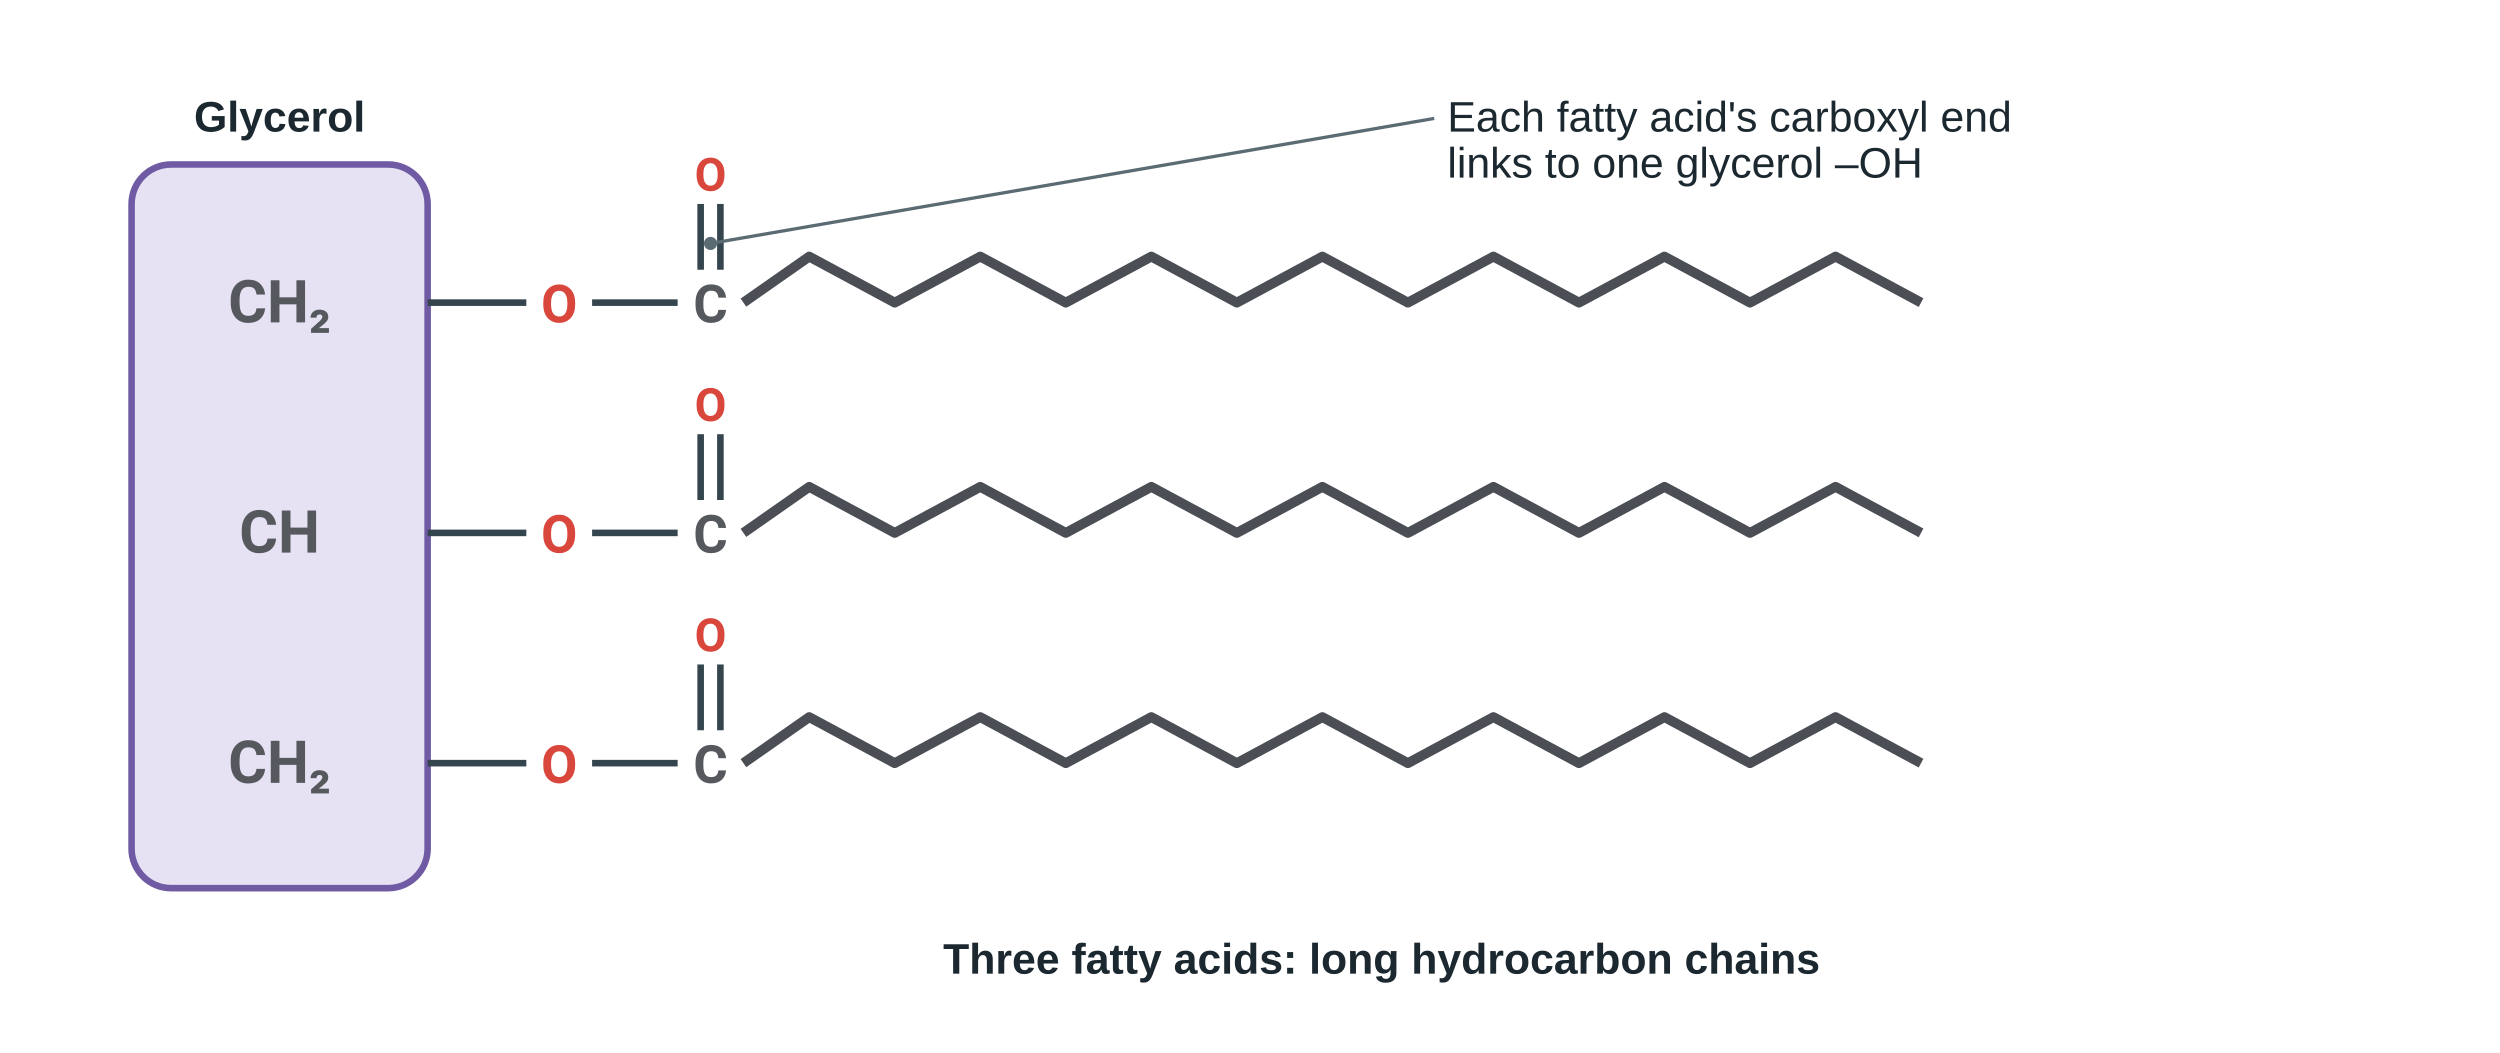
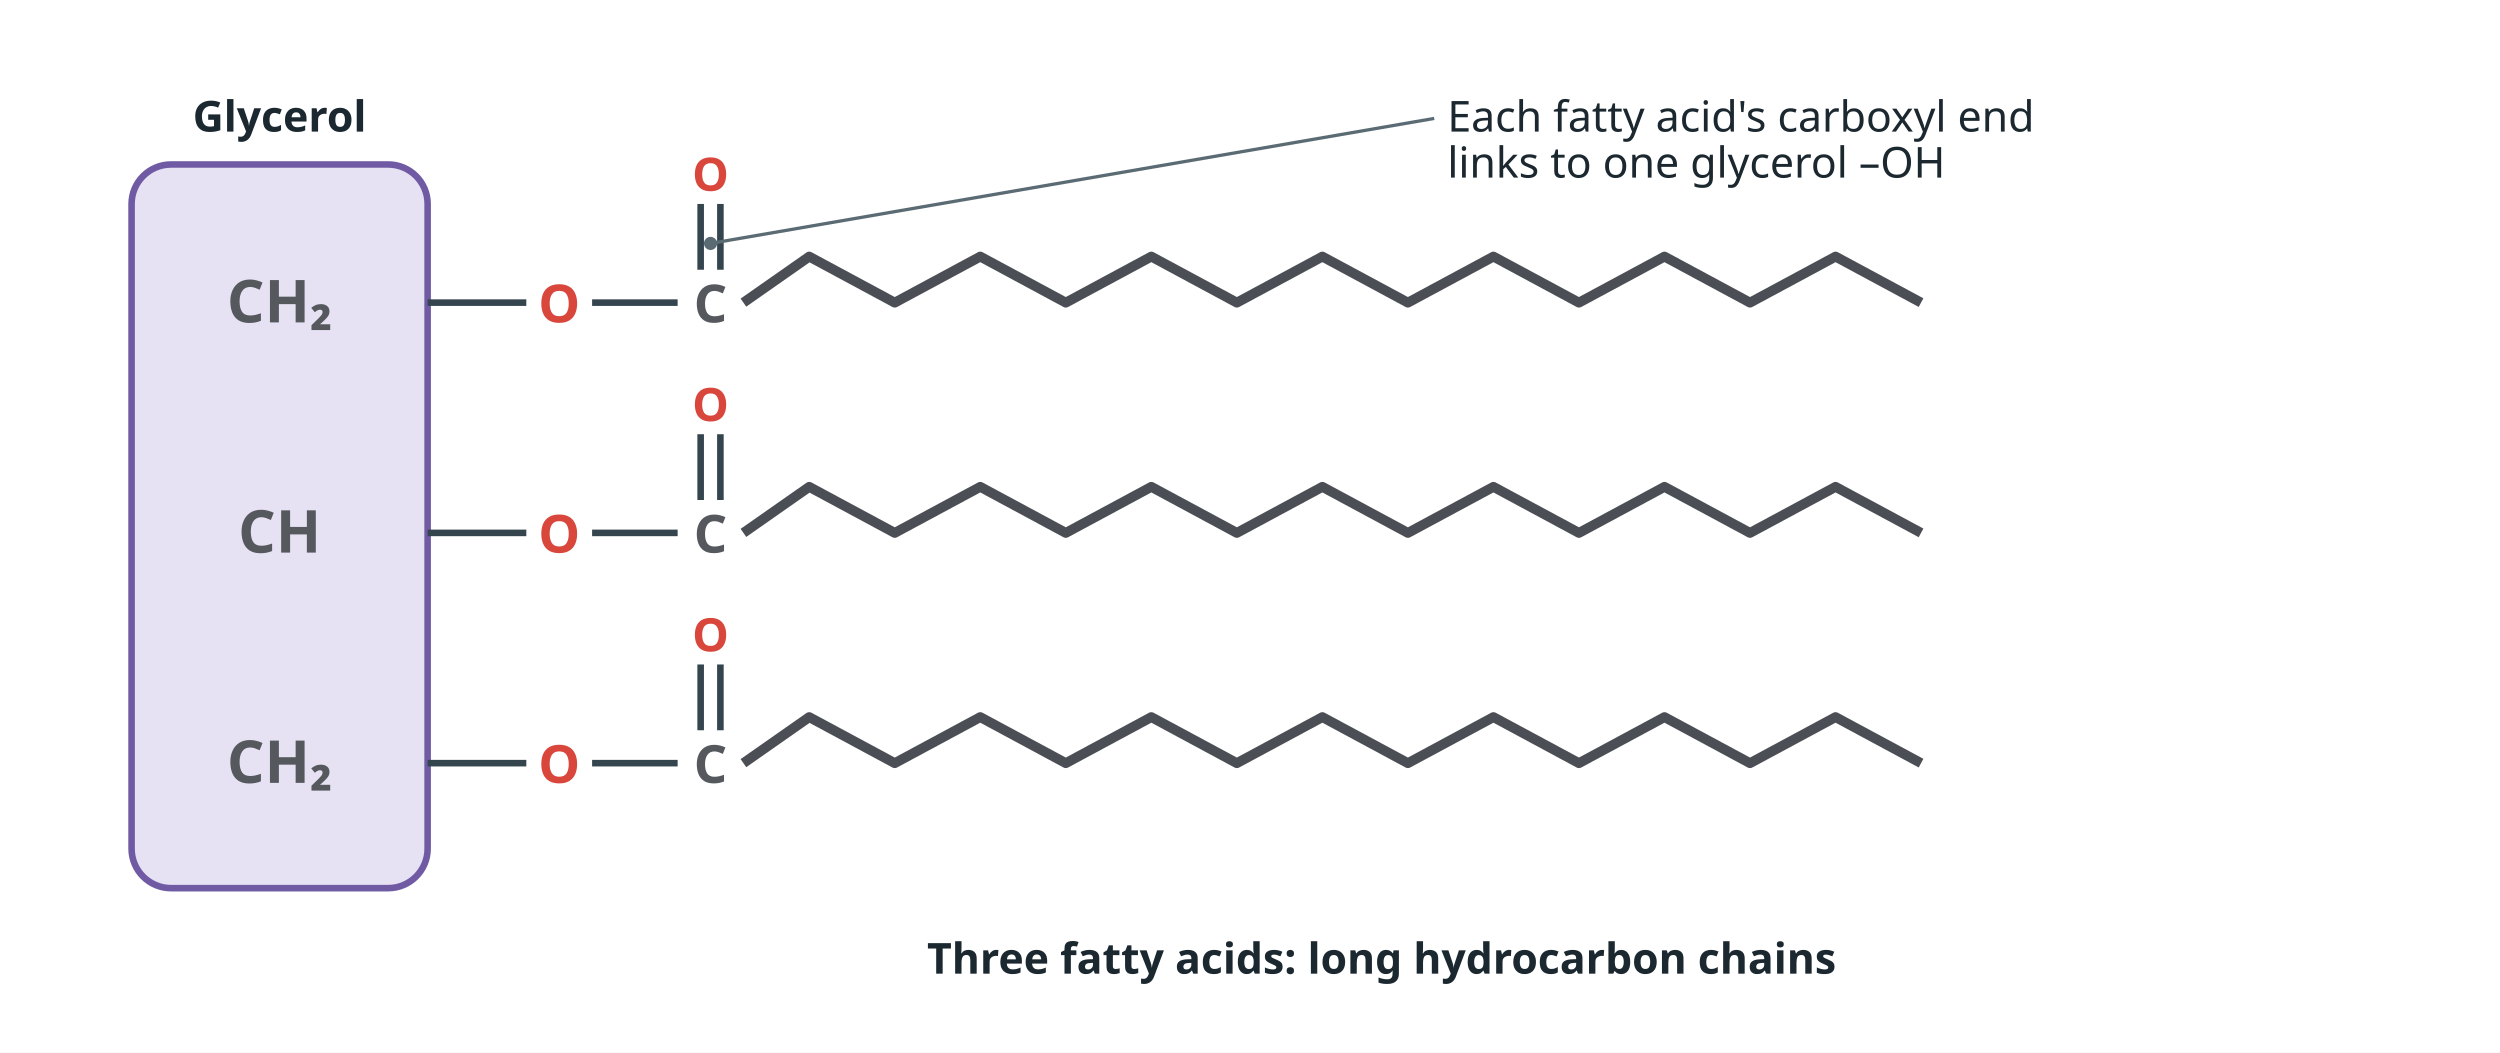
- <svg xmlns="http://www.w3.org/2000/svg" viewBox="0 0 760 320" role="img" aria-label="Triacylglycerol: glycerol joined to three fatty acids" style="fill:rgb(0, 0, 0);stroke-width:1px;stroke-linecap:butt;stroke-linejoin:miter;opacity:1;fill-opacity:1;stroke-opacity:1;font-family:&quot;Source Sans 3&quot;, &quot;Segoe UI&quot;, system-ui, -apple-system, Roboto, Arial, sans-serif;font-size:17px;font-weight:400;text-anchor:start;dominant-baseline:auto;display:block;visibility:visible;">
-   <rect width="760" height="320" fill="#fff" style="fill:rgb(255, 255, 255);stroke:none;stroke-width:1px;stroke-linecap:butt;stroke-linejoin:miter;opacity:1;fill-opacity:1;stroke-opacity:1;font-family:&quot;Source Sans 3&quot;, &quot;Segoe UI&quot;, system-ui, -apple-system, Roboto, Arial, sans-serif;font-size:17px;font-weight:400;text-anchor:start;dominant-baseline:auto;display:inline;visibility:visible;" />
-   <g data-term="glycerol" style="fill:rgb(0, 0, 0);stroke:none;stroke-width:1px;stroke-linecap:butt;stroke-linejoin:miter;opacity:1;fill-opacity:1;stroke-opacity:1;font-family:&quot;Source Sans 3&quot;, &quot;Segoe UI&quot;, system-ui, -apple-system, Roboto, Arial, sans-serif;font-size:17px;font-weight:400;text-anchor:start;dominant-baseline:auto;display:inline;visibility:visible;">
-     <rect x="40" y="50" width="90" height="220" rx="12" fill="#e7e1f4" stroke="#6f5aa3" stroke-width="2" style="fill:rgb(231, 225, 244);stroke:rgb(111, 90, 163);stroke-width:2px;stroke-linecap:butt;stroke-linejoin:miter;opacity:1;fill-opacity:1;stroke-opacity:1;font-family:&quot;Source Sans 3&quot;, &quot;Segoe UI&quot;, system-ui, -apple-system, Roboto, Arial, sans-serif;font-size:17px;font-weight:400;text-anchor:start;dominant-baseline:auto;display:inline;visibility:visible;" />
-     <text x="85" y="40" text-anchor="middle" font-weight="700" style="fill:rgb(28, 40, 48);stroke:none;stroke-width:1px;stroke-linecap:butt;stroke-linejoin:miter;opacity:1;fill-opacity:1;stroke-opacity:1;font-family:&quot;Source Sans 3&quot;, Arial, sans-serif;font-size:13px;font-weight:700;text-anchor:middle;dominant-baseline:auto;display:block;visibility:visible;" data-l="1">Glycerol</text>
-     <text x="85" y="98" text-anchor="middle" font-family="Source Sans 3,Arial" font-size="18" font-weight="700" fill="#55585c" style="fill:rgb(85, 88, 92);stroke:none;stroke-width:1px;stroke-linecap:butt;stroke-linejoin:miter;opacity:1;fill-opacity:1;stroke-opacity:1;font-family:&quot;Source Sans 3&quot;, &quot;Segoe UI&quot;, system-ui, -apple-system, Roboto, Arial, sans-serif;font-size:18px;font-weight:700;text-anchor:middle;dominant-baseline:auto;display:block;visibility:visible;" data-l="1">CH₂</text>
-     <text x="85" y="168" text-anchor="middle" font-family="Source Sans 3,Arial" font-size="18" font-weight="700" fill="#55585c" style="fill:rgb(85, 88, 92);stroke:none;stroke-width:1px;stroke-linecap:butt;stroke-linejoin:miter;opacity:1;fill-opacity:1;stroke-opacity:1;font-family:&quot;Source Sans 3&quot;, &quot;Segoe UI&quot;, system-ui, -apple-system, Roboto, Arial, sans-serif;font-size:18px;font-weight:700;text-anchor:middle;dominant-baseline:auto;display:block;visibility:visible;" data-l="1">CH</text>
-     <text x="85" y="238" text-anchor="middle" font-family="Source Sans 3,Arial" font-size="18" font-weight="700" fill="#55585c" style="fill:rgb(85, 88, 92);stroke:none;stroke-width:1px;stroke-linecap:butt;stroke-linejoin:miter;opacity:1;fill-opacity:1;stroke-opacity:1;font-family:&quot;Source Sans 3&quot;, &quot;Segoe UI&quot;, system-ui, -apple-system, Roboto, Arial, sans-serif;font-size:18px;font-weight:700;text-anchor:middle;dominant-baseline:auto;display:block;visibility:visible;" data-l="1">CH₂</text>
+ <svg xmlns="http://www.w3.org/2000/svg" viewBox="0 0 760 320" role="img" aria-label="Triacylglycerol: glycerol joined to three fatty acids" style="fill:rgb(0, 0, 0);stroke:none;stroke-width:1px;stroke-dasharray:none;stroke-linecap:butt;stroke-linejoin:miter;fill-opacity:1;stroke-opacity:1;font-family:'Source Sans 3',system-ui,sans-serif;font-size:17px;font-weight:400;font-style:normal;text-anchor:start;letter-spacing:normal;visibility:visible;paint-order:normal;">
+   <rect width="760" height="320" fill="#fff" style="fill:rgb(255, 255, 255);" />
+   <g data-term="glycerol" style="">
+     <rect x="40" y="50" width="90" height="220" rx="12" fill="#e7e1f4" stroke="#6f5aa3" stroke-width="2" style="fill:rgb(231, 225, 244);stroke:rgb(111, 90, 163);stroke-width:2px;" />
+     <text x="85" y="40" text-anchor="middle" font-weight="700" style="fill:rgb(28, 40, 48);font-family:'Source Sans 3',system-ui,sans-serif;font-size:13px;font-weight:700;text-anchor:middle;display:block;" data-l="1">Glycerol</text>
+     <text x="85" y="98" text-anchor="middle" font-family="Source Sans 3,Arial" font-size="18" font-weight="700" fill="#55585c" style="fill:rgb(85, 88, 92);font-size:18px;font-weight:700;text-anchor:middle;display:block;" data-l="1">CH₂</text>
+     <text x="85" y="168" text-anchor="middle" font-family="Source Sans 3,Arial" font-size="18" font-weight="700" fill="#55585c" style="fill:rgb(85, 88, 92);font-size:18px;font-weight:700;text-anchor:middle;display:block;" data-l="1">CH</text>
+     <text x="85" y="238" text-anchor="middle" font-family="Source Sans 3,Arial" font-size="18" font-weight="700" fill="#55585c" style="fill:rgb(85, 88, 92);font-size:18px;font-weight:700;text-anchor:middle;display:block;" data-l="1">CH₂</text>
  </g>
-   <g data-term="fatty-acid" style="fill:rgb(0, 0, 0);stroke:none;stroke-width:1px;stroke-linecap:butt;stroke-linejoin:miter;opacity:1;fill-opacity:1;stroke-opacity:1;font-family:&quot;Source Sans 3&quot;, &quot;Segoe UI&quot;, system-ui, -apple-system, Roboto, Arial, sans-serif;font-size:17px;font-weight:400;text-anchor:start;dominant-baseline:auto;display:inline;visibility:visible;">
-     <line x1="130" y1="92" x2="160" y2="92" stroke="#34454e" stroke-width="2" style="fill:rgb(0, 0, 0);stroke:rgb(52, 69, 78);stroke-width:2px;stroke-linecap:butt;stroke-linejoin:miter;opacity:1;fill-opacity:1;stroke-opacity:1;font-family:&quot;Source Sans 3&quot;, &quot;Segoe UI&quot;, system-ui, -apple-system, Roboto, Arial, sans-serif;font-size:17px;font-weight:400;text-anchor:start;dominant-baseline:auto;display:inline;visibility:visible;" />
-     <text x="170" y="98" text-anchor="middle" font-family="Source Sans 3,Arial" font-size="16" font-weight="700" fill="#d8463c" style="fill:rgb(216, 70, 60);stroke:none;stroke-width:1px;stroke-linecap:butt;stroke-linejoin:miter;opacity:1;fill-opacity:1;stroke-opacity:1;font-family:&quot;Source Sans 3&quot;, &quot;Segoe UI&quot;, system-ui, -apple-system, Roboto, Arial, sans-serif;font-size:16px;font-weight:700;text-anchor:middle;dominant-baseline:auto;display:block;visibility:visible;" data-l="1">O</text>
-     <line x1="180" y1="92" x2="206" y2="92" stroke="#34454e" stroke-width="2" style="fill:rgb(0, 0, 0);stroke:rgb(52, 69, 78);stroke-width:2px;stroke-linecap:butt;stroke-linejoin:miter;opacity:1;fill-opacity:1;stroke-opacity:1;font-family:&quot;Source Sans 3&quot;, &quot;Segoe UI&quot;, system-ui, -apple-system, Roboto, Arial, sans-serif;font-size:17px;font-weight:400;text-anchor:start;dominant-baseline:auto;display:inline;visibility:visible;" />
-     <text x="216" y="98" text-anchor="middle" font-family="Source Sans 3,Arial" font-size="16" font-weight="700" fill="#55585c" style="fill:rgb(85, 88, 92);stroke:none;stroke-width:1px;stroke-linecap:butt;stroke-linejoin:miter;opacity:1;fill-opacity:1;stroke-opacity:1;font-family:&quot;Source Sans 3&quot;, &quot;Segoe UI&quot;, system-ui, -apple-system, Roboto, Arial, sans-serif;font-size:16px;font-weight:700;text-anchor:middle;dominant-baseline:auto;display:block;visibility:visible;" data-l="1">C</text>
-     <line x1="213" y1="82" x2="213" y2="62" stroke="#34454e" stroke-width="2" style="fill:rgb(0, 0, 0);stroke:rgb(52, 69, 78);stroke-width:2px;stroke-linecap:butt;stroke-linejoin:miter;opacity:1;fill-opacity:1;stroke-opacity:1;font-family:&quot;Source Sans 3&quot;, &quot;Segoe UI&quot;, system-ui, -apple-system, Roboto, Arial, sans-serif;font-size:17px;font-weight:400;text-anchor:start;dominant-baseline:auto;display:inline;visibility:visible;" />
-     <line x1="219" y1="82" x2="219" y2="62" stroke="#34454e" stroke-width="2" style="fill:rgb(0, 0, 0);stroke:rgb(52, 69, 78);stroke-width:2px;stroke-linecap:butt;stroke-linejoin:miter;opacity:1;fill-opacity:1;stroke-opacity:1;font-family:&quot;Source Sans 3&quot;, &quot;Segoe UI&quot;, system-ui, -apple-system, Roboto, Arial, sans-serif;font-size:17px;font-weight:400;text-anchor:start;dominant-baseline:auto;display:inline;visibility:visible;" />
-     <text x="216" y="58" text-anchor="middle" font-family="Source Sans 3,Arial" font-size="14" font-weight="700" fill="#d8463c" style="fill:rgb(216, 70, 60);stroke:none;stroke-width:1px;stroke-linecap:butt;stroke-linejoin:miter;opacity:1;fill-opacity:1;stroke-opacity:1;font-family:&quot;Source Sans 3&quot;, &quot;Segoe UI&quot;, system-ui, -apple-system, Roboto, Arial, sans-serif;font-size:14px;font-weight:700;text-anchor:middle;dominant-baseline:auto;display:block;visibility:visible;" data-l="1">O</text>
-     <path d="M226 92 L246 78 L272 92 L298 78 L324 92 L350 78 L376 92 L402 78 L428 92 L454 78 L480 92 L506 78 L532 92 L558 78 L584 92" stroke="#4b4f55" stroke-width="3" fill="none" stroke-linejoin="round" style="fill:none;stroke:rgb(75, 79, 85);stroke-width:3px;stroke-linecap:butt;stroke-linejoin:round;opacity:1;fill-opacity:1;stroke-opacity:1;font-family:&quot;Source Sans 3&quot;, &quot;Segoe UI&quot;, system-ui, -apple-system, Roboto, Arial, sans-serif;font-size:17px;font-weight:400;text-anchor:start;dominant-baseline:auto;display:inline;visibility:visible;" />
+   <g data-term="fatty-acid" style="">
+     <line x1="130" y1="92" x2="160" y2="92" stroke="#34454e" stroke-width="2" style="stroke:rgb(52, 69, 78);stroke-width:2px;" />
+     <text x="170" y="98" text-anchor="middle" font-family="Source Sans 3,Arial" font-size="16" font-weight="700" fill="#d8463c" style="fill:rgb(216, 70, 60);font-size:16px;font-weight:700;text-anchor:middle;display:block;" data-l="1">O</text>
+     <line x1="180" y1="92" x2="206" y2="92" stroke="#34454e" stroke-width="2" style="stroke:rgb(52, 69, 78);stroke-width:2px;" />
+     <text x="216" y="98" text-anchor="middle" font-family="Source Sans 3,Arial" font-size="16" font-weight="700" fill="#55585c" style="fill:rgb(85, 88, 92);font-size:16px;font-weight:700;text-anchor:middle;display:block;" data-l="1">C</text>
+     <line x1="213" y1="82" x2="213" y2="62" stroke="#34454e" stroke-width="2" style="stroke:rgb(52, 69, 78);stroke-width:2px;" />
+     <line x1="219" y1="82" x2="219" y2="62" stroke="#34454e" stroke-width="2" style="stroke:rgb(52, 69, 78);stroke-width:2px;" />
+     <text x="216" y="58" text-anchor="middle" font-family="Source Sans 3,Arial" font-size="14" font-weight="700" fill="#d8463c" style="fill:rgb(216, 70, 60);font-size:14px;font-weight:700;text-anchor:middle;display:block;" data-l="1">O</text>
+     <path d="M226 92 L246 78 L272 92 L298 78 L324 92 L350 78 L376 92 L402 78 L428 92 L454 78 L480 92 L506 78 L532 92 L558 78 L584 92" stroke="#4b4f55" stroke-width="3" fill="none" stroke-linejoin="round" style="fill:none;stroke:rgb(75, 79, 85);stroke-width:3px;stroke-linejoin:round;" />
  </g>
-   <g data-term="fatty-acid" style="fill:rgb(0, 0, 0);stroke:none;stroke-width:1px;stroke-linecap:butt;stroke-linejoin:miter;opacity:1;fill-opacity:1;stroke-opacity:1;font-family:&quot;Source Sans 3&quot;, &quot;Segoe UI&quot;, system-ui, -apple-system, Roboto, Arial, sans-serif;font-size:17px;font-weight:400;text-anchor:start;dominant-baseline:auto;display:inline;visibility:visible;">
-     <line x1="130" y1="162" x2="160" y2="162" stroke="#34454e" stroke-width="2" style="fill:rgb(0, 0, 0);stroke:rgb(52, 69, 78);stroke-width:2px;stroke-linecap:butt;stroke-linejoin:miter;opacity:1;fill-opacity:1;stroke-opacity:1;font-family:&quot;Source Sans 3&quot;, &quot;Segoe UI&quot;, system-ui, -apple-system, Roboto, Arial, sans-serif;font-size:17px;font-weight:400;text-anchor:start;dominant-baseline:auto;display:inline;visibility:visible;" />
-     <text x="170" y="168" text-anchor="middle" font-family="Source Sans 3,Arial" font-size="16" font-weight="700" fill="#d8463c" style="fill:rgb(216, 70, 60);stroke:none;stroke-width:1px;stroke-linecap:butt;stroke-linejoin:miter;opacity:1;fill-opacity:1;stroke-opacity:1;font-family:&quot;Source Sans 3&quot;, &quot;Segoe UI&quot;, system-ui, -apple-system, Roboto, Arial, sans-serif;font-size:16px;font-weight:700;text-anchor:middle;dominant-baseline:auto;display:block;visibility:visible;" data-l="1">O</text>
-     <line x1="180" y1="162" x2="206" y2="162" stroke="#34454e" stroke-width="2" style="fill:rgb(0, 0, 0);stroke:rgb(52, 69, 78);stroke-width:2px;stroke-linecap:butt;stroke-linejoin:miter;opacity:1;fill-opacity:1;stroke-opacity:1;font-family:&quot;Source Sans 3&quot;, &quot;Segoe UI&quot;, system-ui, -apple-system, Roboto, Arial, sans-serif;font-size:17px;font-weight:400;text-anchor:start;dominant-baseline:auto;display:inline;visibility:visible;" />
-     <text x="216" y="168" text-anchor="middle" font-family="Source Sans 3,Arial" font-size="16" font-weight="700" fill="#55585c" style="fill:rgb(85, 88, 92);stroke:none;stroke-width:1px;stroke-linecap:butt;stroke-linejoin:miter;opacity:1;fill-opacity:1;stroke-opacity:1;font-family:&quot;Source Sans 3&quot;, &quot;Segoe UI&quot;, system-ui, -apple-system, Roboto, Arial, sans-serif;font-size:16px;font-weight:700;text-anchor:middle;dominant-baseline:auto;display:block;visibility:visible;" data-l="1">C</text>
-     <line x1="213" y1="152" x2="213" y2="132" stroke="#34454e" stroke-width="2" style="fill:rgb(0, 0, 0);stroke:rgb(52, 69, 78);stroke-width:2px;stroke-linecap:butt;stroke-linejoin:miter;opacity:1;fill-opacity:1;stroke-opacity:1;font-family:&quot;Source Sans 3&quot;, &quot;Segoe UI&quot;, system-ui, -apple-system, Roboto, Arial, sans-serif;font-size:17px;font-weight:400;text-anchor:start;dominant-baseline:auto;display:inline;visibility:visible;" />
-     <line x1="219" y1="152" x2="219" y2="132" stroke="#34454e" stroke-width="2" style="fill:rgb(0, 0, 0);stroke:rgb(52, 69, 78);stroke-width:2px;stroke-linecap:butt;stroke-linejoin:miter;opacity:1;fill-opacity:1;stroke-opacity:1;font-family:&quot;Source Sans 3&quot;, &quot;Segoe UI&quot;, system-ui, -apple-system, Roboto, Arial, sans-serif;font-size:17px;font-weight:400;text-anchor:start;dominant-baseline:auto;display:inline;visibility:visible;" />
-     <text x="216" y="128" text-anchor="middle" font-family="Source Sans 3,Arial" font-size="14" font-weight="700" fill="#d8463c" style="fill:rgb(216, 70, 60);stroke:none;stroke-width:1px;stroke-linecap:butt;stroke-linejoin:miter;opacity:1;fill-opacity:1;stroke-opacity:1;font-family:&quot;Source Sans 3&quot;, &quot;Segoe UI&quot;, system-ui, -apple-system, Roboto, Arial, sans-serif;font-size:14px;font-weight:700;text-anchor:middle;dominant-baseline:auto;display:block;visibility:visible;" data-l="1">O</text>
-     <path d="M226 162 L246 148 L272 162 L298 148 L324 162 L350 148 L376 162 L402 148 L428 162 L454 148 L480 162 L506 148 L532 162 L558 148 L584 162" stroke="#4b4f55" stroke-width="3" fill="none" stroke-linejoin="round" style="fill:none;stroke:rgb(75, 79, 85);stroke-width:3px;stroke-linecap:butt;stroke-linejoin:round;opacity:1;fill-opacity:1;stroke-opacity:1;font-family:&quot;Source Sans 3&quot;, &quot;Segoe UI&quot;, system-ui, -apple-system, Roboto, Arial, sans-serif;font-size:17px;font-weight:400;text-anchor:start;dominant-baseline:auto;display:inline;visibility:visible;" />
+   <g data-term="fatty-acid" style="">
+     <line x1="130" y1="162" x2="160" y2="162" stroke="#34454e" stroke-width="2" style="stroke:rgb(52, 69, 78);stroke-width:2px;" />
+     <text x="170" y="168" text-anchor="middle" font-family="Source Sans 3,Arial" font-size="16" font-weight="700" fill="#d8463c" style="fill:rgb(216, 70, 60);font-size:16px;font-weight:700;text-anchor:middle;display:block;" data-l="1">O</text>
+     <line x1="180" y1="162" x2="206" y2="162" stroke="#34454e" stroke-width="2" style="stroke:rgb(52, 69, 78);stroke-width:2px;" />
+     <text x="216" y="168" text-anchor="middle" font-family="Source Sans 3,Arial" font-size="16" font-weight="700" fill="#55585c" style="fill:rgb(85, 88, 92);font-size:16px;font-weight:700;text-anchor:middle;display:block;" data-l="1">C</text>
+     <line x1="213" y1="152" x2="213" y2="132" stroke="#34454e" stroke-width="2" style="stroke:rgb(52, 69, 78);stroke-width:2px;" />
+     <line x1="219" y1="152" x2="219" y2="132" stroke="#34454e" stroke-width="2" style="stroke:rgb(52, 69, 78);stroke-width:2px;" />
+     <text x="216" y="128" text-anchor="middle" font-family="Source Sans 3,Arial" font-size="14" font-weight="700" fill="#d8463c" style="fill:rgb(216, 70, 60);font-size:14px;font-weight:700;text-anchor:middle;display:block;" data-l="1">O</text>
+     <path d="M226 162 L246 148 L272 162 L298 148 L324 162 L350 148 L376 162 L402 148 L428 162 L454 148 L480 162 L506 148 L532 162 L558 148 L584 162" stroke="#4b4f55" stroke-width="3" fill="none" stroke-linejoin="round" style="fill:none;stroke:rgb(75, 79, 85);stroke-width:3px;stroke-linejoin:round;" />
  </g>
-   <g data-term="fatty-acid" style="fill:rgb(0, 0, 0);stroke:none;stroke-width:1px;stroke-linecap:butt;stroke-linejoin:miter;opacity:1;fill-opacity:1;stroke-opacity:1;font-family:&quot;Source Sans 3&quot;, &quot;Segoe UI&quot;, system-ui, -apple-system, Roboto, Arial, sans-serif;font-size:17px;font-weight:400;text-anchor:start;dominant-baseline:auto;display:inline;visibility:visible;">
-     <line x1="130" y1="232" x2="160" y2="232" stroke="#34454e" stroke-width="2" style="fill:rgb(0, 0, 0);stroke:rgb(52, 69, 78);stroke-width:2px;stroke-linecap:butt;stroke-linejoin:miter;opacity:1;fill-opacity:1;stroke-opacity:1;font-family:&quot;Source Sans 3&quot;, &quot;Segoe UI&quot;, system-ui, -apple-system, Roboto, Arial, sans-serif;font-size:17px;font-weight:400;text-anchor:start;dominant-baseline:auto;display:inline;visibility:visible;" />
-     <text x="170" y="238" text-anchor="middle" font-family="Source Sans 3,Arial" font-size="16" font-weight="700" fill="#d8463c" style="fill:rgb(216, 70, 60);stroke:none;stroke-width:1px;stroke-linecap:butt;stroke-linejoin:miter;opacity:1;fill-opacity:1;stroke-opacity:1;font-family:&quot;Source Sans 3&quot;, &quot;Segoe UI&quot;, system-ui, -apple-system, Roboto, Arial, sans-serif;font-size:16px;font-weight:700;text-anchor:middle;dominant-baseline:auto;display:block;visibility:visible;" data-l="1">O</text>
-     <line x1="180" y1="232" x2="206" y2="232" stroke="#34454e" stroke-width="2" style="fill:rgb(0, 0, 0);stroke:rgb(52, 69, 78);stroke-width:2px;stroke-linecap:butt;stroke-linejoin:miter;opacity:1;fill-opacity:1;stroke-opacity:1;font-family:&quot;Source Sans 3&quot;, &quot;Segoe UI&quot;, system-ui, -apple-system, Roboto, Arial, sans-serif;font-size:17px;font-weight:400;text-anchor:start;dominant-baseline:auto;display:inline;visibility:visible;" />
-     <text x="216" y="238" text-anchor="middle" font-family="Source Sans 3,Arial" font-size="16" font-weight="700" fill="#55585c" style="fill:rgb(85, 88, 92);stroke:none;stroke-width:1px;stroke-linecap:butt;stroke-linejoin:miter;opacity:1;fill-opacity:1;stroke-opacity:1;font-family:&quot;Source Sans 3&quot;, &quot;Segoe UI&quot;, system-ui, -apple-system, Roboto, Arial, sans-serif;font-size:16px;font-weight:700;text-anchor:middle;dominant-baseline:auto;display:block;visibility:visible;" data-l="1">C</text>
-     <line x1="213" y1="222" x2="213" y2="202" stroke="#34454e" stroke-width="2" style="fill:rgb(0, 0, 0);stroke:rgb(52, 69, 78);stroke-width:2px;stroke-linecap:butt;stroke-linejoin:miter;opacity:1;fill-opacity:1;stroke-opacity:1;font-family:&quot;Source Sans 3&quot;, &quot;Segoe UI&quot;, system-ui, -apple-system, Roboto, Arial, sans-serif;font-size:17px;font-weight:400;text-anchor:start;dominant-baseline:auto;display:inline;visibility:visible;" />
-     <line x1="219" y1="222" x2="219" y2="202" stroke="#34454e" stroke-width="2" style="fill:rgb(0, 0, 0);stroke:rgb(52, 69, 78);stroke-width:2px;stroke-linecap:butt;stroke-linejoin:miter;opacity:1;fill-opacity:1;stroke-opacity:1;font-family:&quot;Source Sans 3&quot;, &quot;Segoe UI&quot;, system-ui, -apple-system, Roboto, Arial, sans-serif;font-size:17px;font-weight:400;text-anchor:start;dominant-baseline:auto;display:inline;visibility:visible;" />
-     <text x="216" y="198" text-anchor="middle" font-family="Source Sans 3,Arial" font-size="14" font-weight="700" fill="#d8463c" style="fill:rgb(216, 70, 60);stroke:none;stroke-width:1px;stroke-linecap:butt;stroke-linejoin:miter;opacity:1;fill-opacity:1;stroke-opacity:1;font-family:&quot;Source Sans 3&quot;, &quot;Segoe UI&quot;, system-ui, -apple-system, Roboto, Arial, sans-serif;font-size:14px;font-weight:700;text-anchor:middle;dominant-baseline:auto;display:block;visibility:visible;" data-l="1">O</text>
-     <path d="M226 232 L246 218 L272 232 L298 218 L324 232 L350 218 L376 232 L402 218 L428 232 L454 218 L480 232 L506 218 L532 232 L558 218 L584 232" stroke="#4b4f55" stroke-width="3" fill="none" stroke-linejoin="round" style="fill:none;stroke:rgb(75, 79, 85);stroke-width:3px;stroke-linecap:butt;stroke-linejoin:round;opacity:1;fill-opacity:1;stroke-opacity:1;font-family:&quot;Source Sans 3&quot;, &quot;Segoe UI&quot;, system-ui, -apple-system, Roboto, Arial, sans-serif;font-size:17px;font-weight:400;text-anchor:start;dominant-baseline:auto;display:inline;visibility:visible;" />
+   <g data-term="fatty-acid" style="">
+     <line x1="130" y1="232" x2="160" y2="232" stroke="#34454e" stroke-width="2" style="stroke:rgb(52, 69, 78);stroke-width:2px;" />
+     <text x="170" y="238" text-anchor="middle" font-family="Source Sans 3,Arial" font-size="16" font-weight="700" fill="#d8463c" style="fill:rgb(216, 70, 60);font-size:16px;font-weight:700;text-anchor:middle;display:block;" data-l="1">O</text>
+     <line x1="180" y1="232" x2="206" y2="232" stroke="#34454e" stroke-width="2" style="stroke:rgb(52, 69, 78);stroke-width:2px;" />
+     <text x="216" y="238" text-anchor="middle" font-family="Source Sans 3,Arial" font-size="16" font-weight="700" fill="#55585c" style="fill:rgb(85, 88, 92);font-size:16px;font-weight:700;text-anchor:middle;display:block;" data-l="1">C</text>
+     <line x1="213" y1="222" x2="213" y2="202" stroke="#34454e" stroke-width="2" style="stroke:rgb(52, 69, 78);stroke-width:2px;" />
+     <line x1="219" y1="222" x2="219" y2="202" stroke="#34454e" stroke-width="2" style="stroke:rgb(52, 69, 78);stroke-width:2px;" />
+     <text x="216" y="198" text-anchor="middle" font-family="Source Sans 3,Arial" font-size="14" font-weight="700" fill="#d8463c" style="fill:rgb(216, 70, 60);font-size:14px;font-weight:700;text-anchor:middle;display:block;" data-l="1">O</text>
+     <path d="M226 232 L246 218 L272 232 L298 218 L324 232 L350 218 L376 232 L402 218 L428 232 L454 218 L480 232 L506 218 L532 232 L558 218 L584 232" stroke="#4b4f55" stroke-width="3" fill="none" stroke-linejoin="round" style="fill:none;stroke:rgb(75, 79, 85);stroke-width:3px;stroke-linejoin:round;" />
  </g>
-   <text x="420" y="296" text-anchor="middle" font-weight="700" style="fill:rgb(28, 40, 48);stroke:none;stroke-width:1px;stroke-linecap:butt;stroke-linejoin:miter;opacity:1;fill-opacity:1;stroke-opacity:1;font-family:&quot;Source Sans 3&quot;, Arial, sans-serif;font-size:13px;font-weight:700;text-anchor:middle;dominant-baseline:auto;display:block;visibility:visible;" data-l="1">Three fatty acids: long hydrocarbon chains</text>
-   <g style="fill:rgb(0, 0, 0);stroke:none;stroke-width:1px;stroke-linecap:butt;stroke-linejoin:miter;opacity:1;fill-opacity:1;stroke-opacity:1;font-family:&quot;Source Sans 3&quot;, &quot;Segoe UI&quot;, system-ui, -apple-system, Roboto, Arial, sans-serif;font-size:17px;font-weight:400;text-anchor:start;dominant-baseline:auto;display:inline;visibility:visible;">
-     <g data-term="fatty-acid" style="fill:rgb(0, 0, 0);stroke:none;stroke-width:1px;stroke-linecap:butt;stroke-linejoin:miter;opacity:1;fill-opacity:1;stroke-opacity:1;font-family:&quot;Source Sans 3&quot;, &quot;Segoe UI&quot;, system-ui, -apple-system, Roboto, Arial, sans-serif;font-size:17px;font-weight:400;text-anchor:start;dominant-baseline:auto;display:inline;visibility:visible;">
-       <line x1="436" y1="36" x2="216" y2="74" style="fill:none;stroke:rgb(91, 107, 115);stroke-width:1px;stroke-linecap:butt;stroke-linejoin:miter;opacity:1;fill-opacity:1;stroke-opacity:1;font-family:&quot;Source Sans 3&quot;, &quot;Segoe UI&quot;, system-ui, -apple-system, Roboto, Arial, sans-serif;font-size:17px;font-weight:400;text-anchor:start;dominant-baseline:auto;display:inline;visibility:visible;" />
-       <circle cx="216" cy="74" r="2" fill="#5b6b73" style="fill:rgb(91, 107, 115);stroke:none;stroke-width:1px;stroke-linecap:butt;stroke-linejoin:miter;opacity:1;fill-opacity:1;stroke-opacity:1;font-family:&quot;Source Sans 3&quot;, &quot;Segoe UI&quot;, system-ui, -apple-system, Roboto, Arial, sans-serif;font-size:17px;font-weight:400;text-anchor:start;dominant-baseline:auto;display:inline;visibility:visible;" />
-       <text x="440" y="40" text-anchor="start" style="fill:rgb(28, 40, 48);stroke:none;stroke-width:1px;stroke-linecap:butt;stroke-linejoin:miter;opacity:1;fill-opacity:1;stroke-opacity:1;font-family:&quot;Source Sans 3&quot;, Arial, sans-serif;font-size:13px;font-weight:400;text-anchor:start;dominant-baseline:auto;display:block;visibility:visible;" data-l="1">
-         <tspan x="440" dy="0" style="fill:rgb(28, 40, 48);stroke:none;stroke-width:1px;stroke-linecap:butt;stroke-linejoin:miter;opacity:1;fill-opacity:1;stroke-opacity:1;font-family:&quot;Source Sans 3&quot;, Arial, sans-serif;font-size:13px;font-weight:400;text-anchor:start;dominant-baseline:auto;display:inline;visibility:visible;" data-l="1">Each fatty acid's carboxyl end</tspan>
-         <tspan x="440" dy="14" style="fill:rgb(28, 40, 48);stroke:none;stroke-width:1px;stroke-linecap:butt;stroke-linejoin:miter;opacity:1;fill-opacity:1;stroke-opacity:1;font-family:&quot;Source Sans 3&quot;, Arial, sans-serif;font-size:13px;font-weight:400;text-anchor:start;dominant-baseline:auto;display:inline;visibility:visible;" data-l="1">links to one glycerol –OH</tspan>
+   <text x="420" y="296" text-anchor="middle" font-weight="700" style="fill:rgb(28, 40, 48);font-family:'Source Sans 3',system-ui,sans-serif;font-size:13px;font-weight:700;text-anchor:middle;display:block;" data-l="1">Three fatty acids: long hydrocarbon chains</text>
+   <g style="">
+     <g data-term="fatty-acid" style="">
+       <line x1="436" y1="36" x2="216" y2="74" style="fill:none;stroke:rgb(91, 107, 115);" />
+       <circle cx="216" cy="74" r="2" fill="#5b6b73" style="fill:rgb(91, 107, 115);" />
+       <text x="440" y="40" text-anchor="start" style="fill:rgb(28, 40, 48);font-family:'Source Sans 3',system-ui,sans-serif;font-size:13px;display:block;" data-l="1">
+         <tspan x="440" dy="0" style="" data-l="1">Each fatty acid's carboxyl end</tspan>
+         <tspan x="440" dy="14" style="" data-l="1">links to one glycerol –OH</tspan>
      </text>
    </g>
  </g>
</svg>
